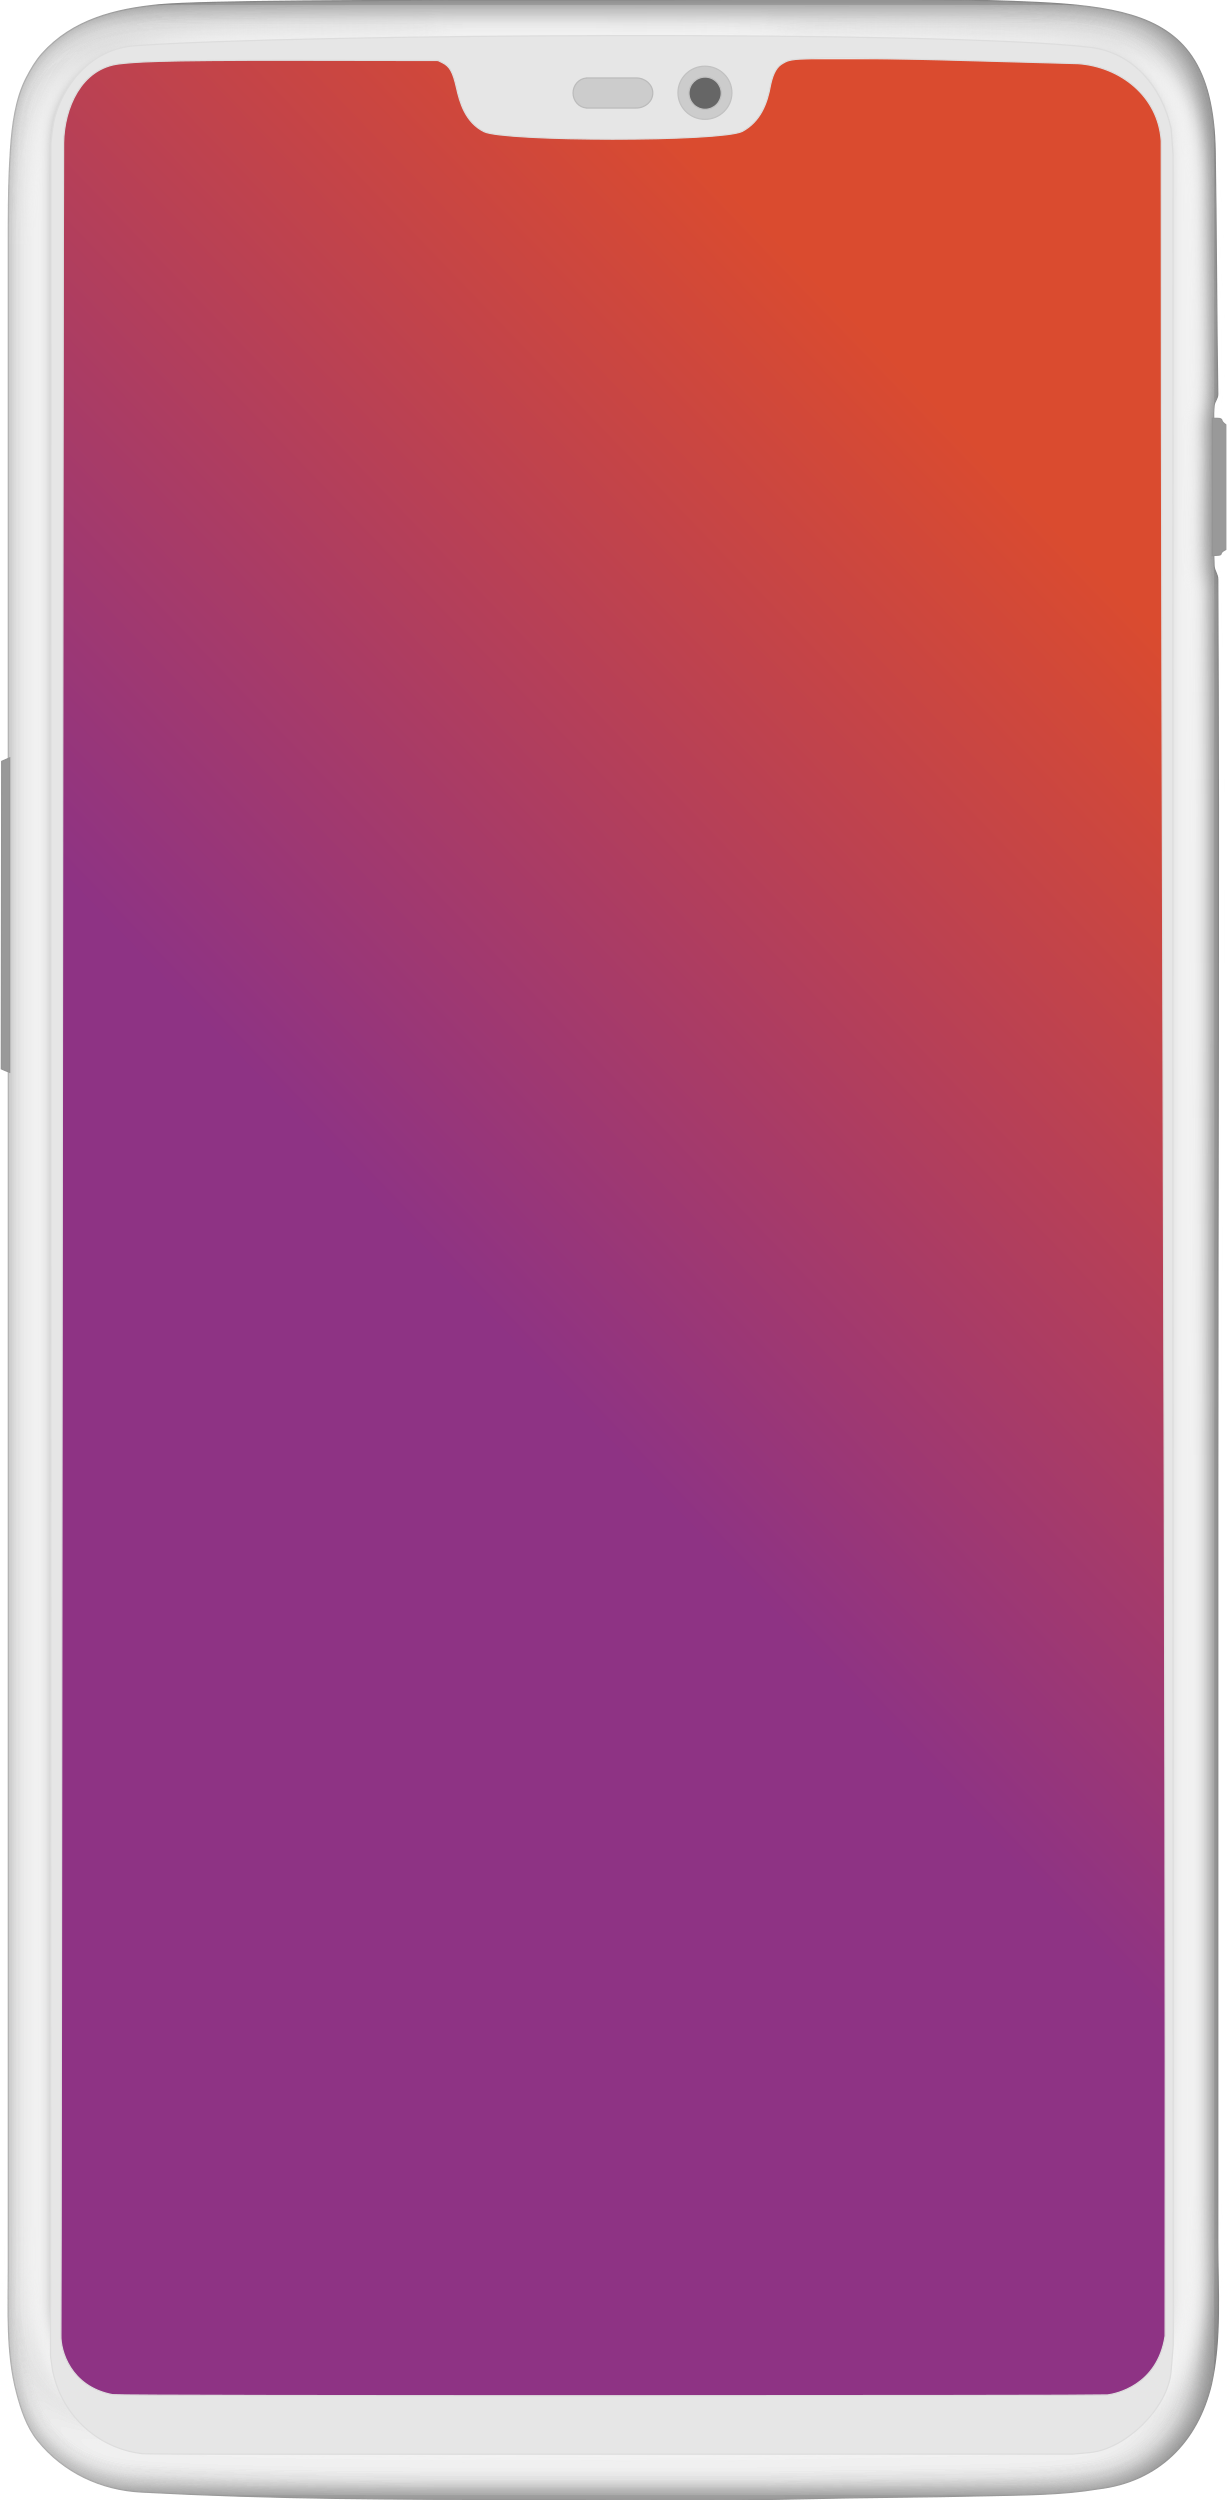
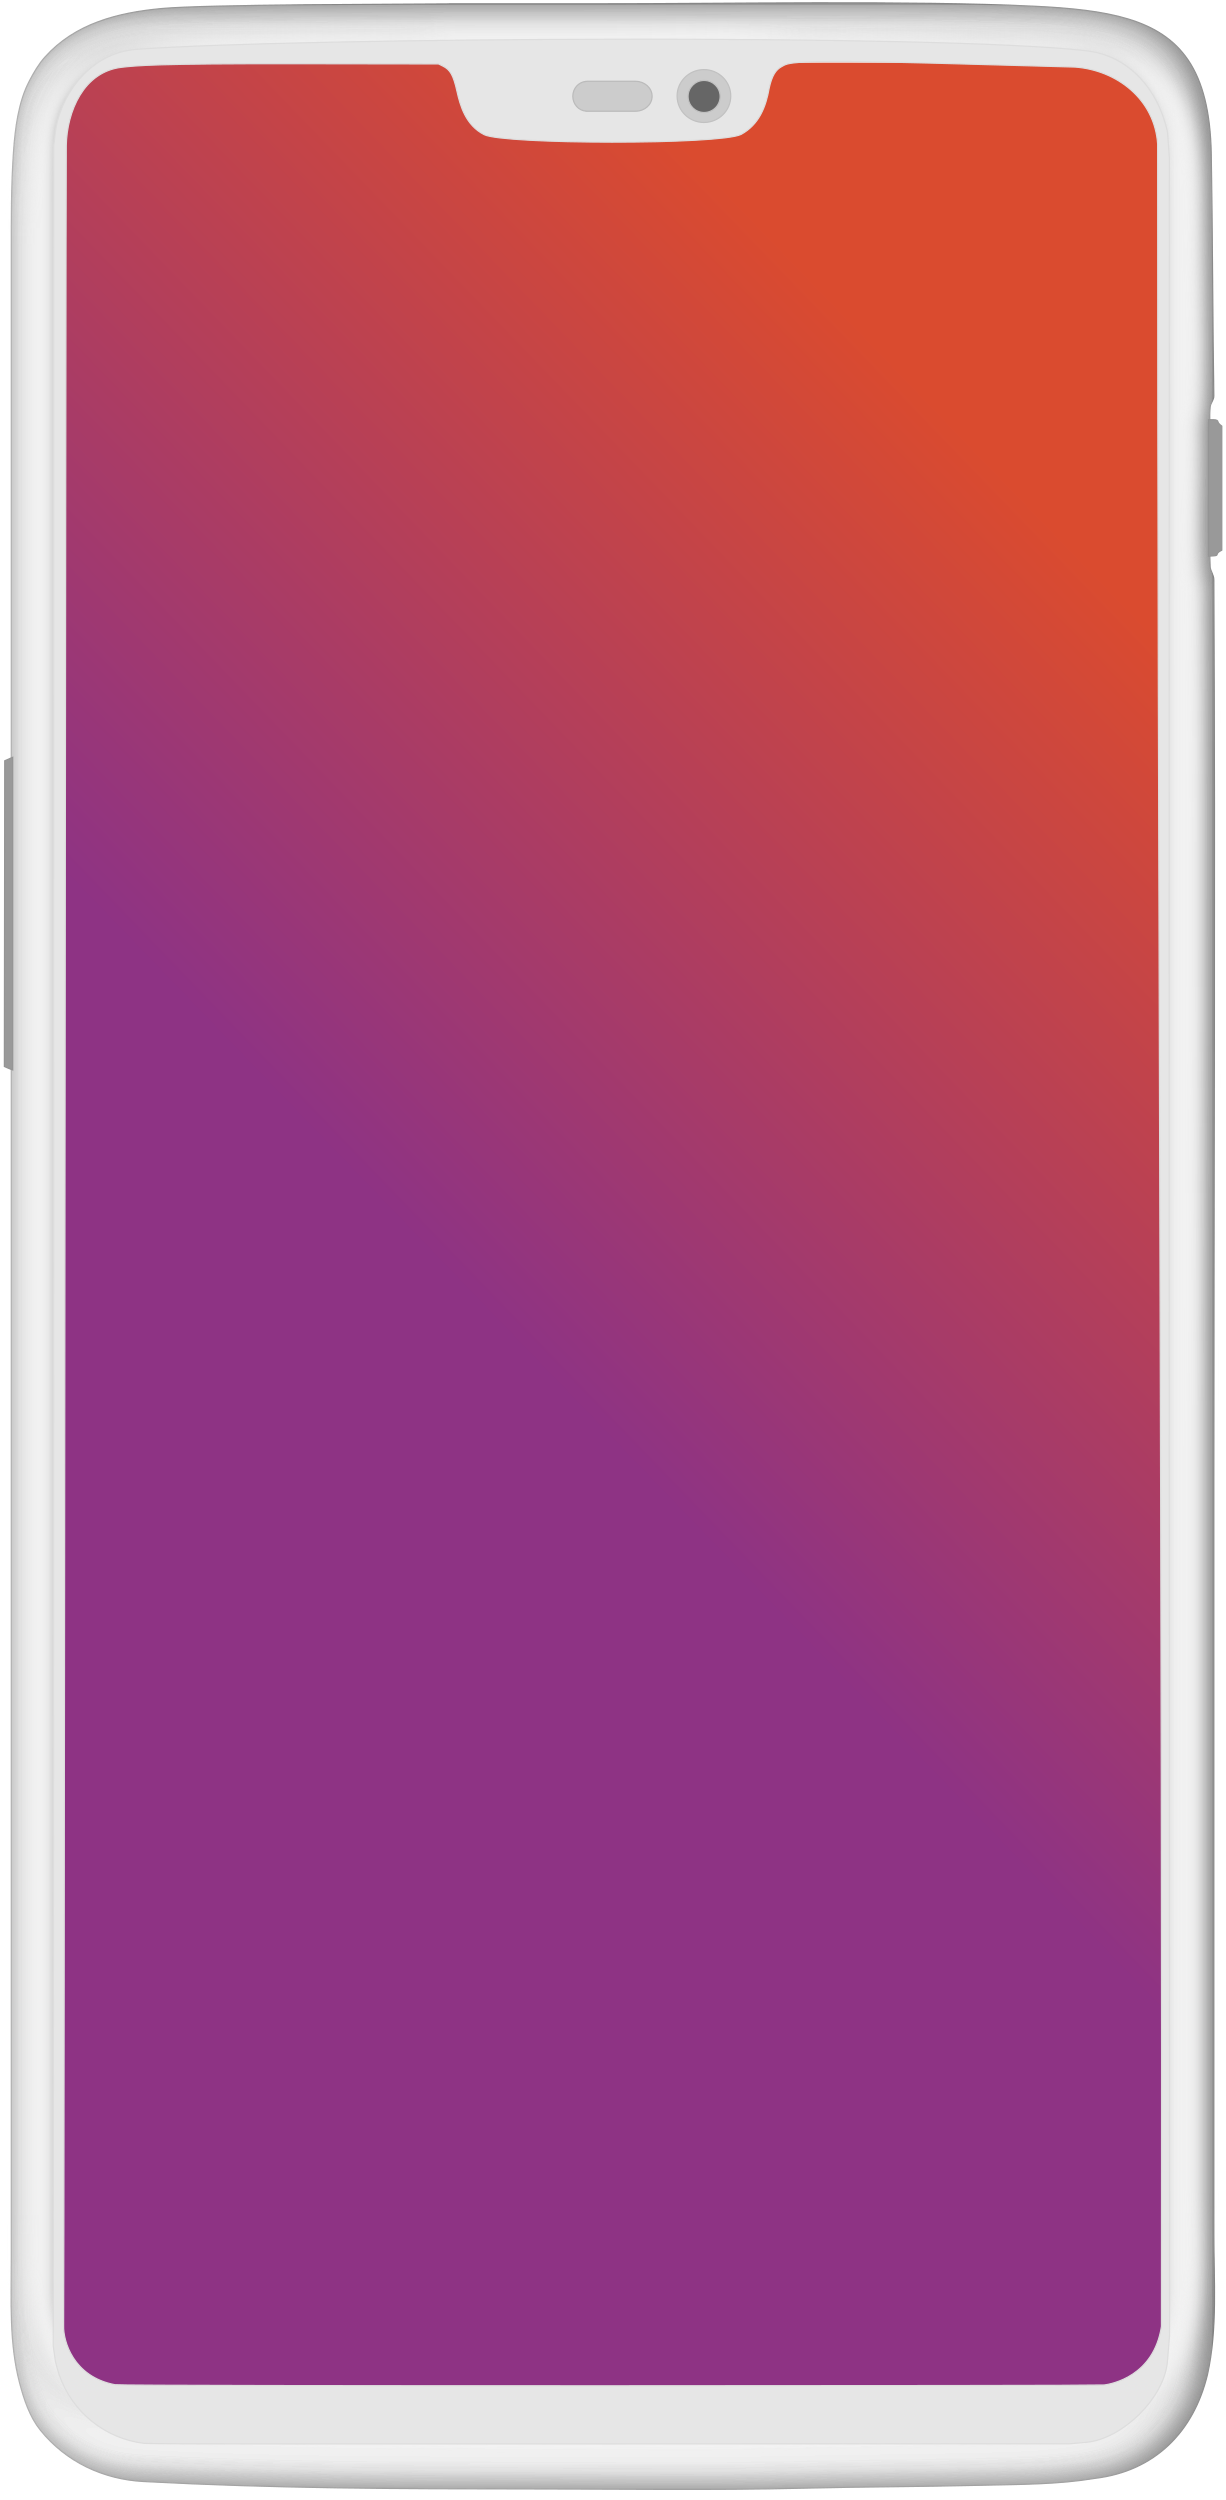
- <svg xmlns="http://www.w3.org/2000/svg" xmlns:xlink="http://www.w3.org/1999/xlink" width="97.984mm" height="199.639mm" viewBox="0 0 97.984 199.639" version="1.1" id="svg1" xml:space="preserve">
+ <svg xmlns="http://www.w3.org/2000/svg" xmlns:xlink="http://www.w3.org/1999/xlink" width="72.4mm" height="147.639mm" viewBox="0 0 72.4 147.639" version="1.1" id="svg1" xml:space="preserve">
  <defs id="defs1">
    <linearGradient id="linearGradient32">
      <stop style="stop-color:#8e3384;stop-opacity:0.749;" offset="0" id="stop1" />
      <stop style="stop-color:#da4c30;stop-opacity:1;" offset="1" id="stop2" />
    </linearGradient>
    <linearGradient id="linearGradient32-1">
      <stop style="stop-color:#8e3384;stop-opacity:1;" offset="0" id="stop32" />
      <stop style="stop-color:#da4b2f;stop-opacity:1;" offset="1" id="stop35" />
    </linearGradient>
    <linearGradient id="linearGradient15">
      <stop style="stop-color:#dc4d2f;stop-opacity:1;" offset="0" id="stop15" />
      <stop style="stop-color:#8d3385;stop-opacity:0;" offset="1" id="stop16" />
    </linearGradient>
    <linearGradient xlink:href="#linearGradient15" id="linearGradient16" x1="59.034" y1="132.827" x2="114.446" y2="79.449" gradientUnits="userSpaceOnUse" gradientTransform="matrix(0.9991874,0,0,0.9980938,0.4740394,0.9029559)" />
    <linearGradient xlink:href="#linearGradient32-1" id="linearGradient33" x1="59.034" y1="132.827" x2="114.446" y2="79.449" gradientUnits="userSpaceOnUse" gradientTransform="matrix(0.9991874,0,0,0.9980938,0.4740394,0.9029559)" />
-     <filter style="color-interpolation-filters:sRGB;" id="filter24" x="-0.044" y="-0.022" width="1.082" height="1.04">
+     <filter style="color-interpolation-filters:sRGB" id="filter24" x="-0.044" y="-0.022" width="1.082" height="1.04">
      <feFlood result="flood" in="SourceGraphic" flood-opacity="0.498" flood-color="rgb(218,41,41)" id="feFlood23" />
      <feGaussianBlur result="blur" in="SourceGraphic" stdDeviation="1.5" id="feGaussianBlur23" />
      <feOffset result="offset" in="blur" dx="-0.703" dy="-0.703" id="feOffset23" />
      <feComposite result="comp1" operator="out" in="flood" in2="offset" id="feComposite23" />
      <feComposite result="comp2" operator="atop" in="comp1" in2="SourceGraphic" id="feComposite24" />
    </filter>
-     <filter style="color-interpolation-filters:sRGB;" id="filter63" x="-0.187" y="-0.08" width="1.339" height="1.157">
+     <filter style="color-interpolation-filters:sRGB" id="filter63" x="-0.187" y="-0.08" width="1.339" height="1.157">
      <feFlood result="flood" in="SourceGraphic" flood-opacity="0.498" flood-color="rgb(204,204,204)" id="feFlood62" />
      <feGaussianBlur result="blur" in="SourceGraphic" stdDeviation="0.9" id="feGaussianBlur62" />
      <feOffset result="offset" in="blur" dx="-0.4" dy="-0.4" id="feOffset62" />
      <feComposite result="comp1" operator="out" in="flood" in2="offset" id="feComposite62" />
      <feComposite result="fbSourceGraphic" operator="atop" in="comp1" in2="SourceGraphic" id="feComposite63" />
      <feColorMatrix result="fbSourceGraphicAlpha" in="fbSourceGraphic" values="0 0 0 -1 0 0 0 0 -1 0 0 0 0 -1 0 0 0 0 1 0" id="feColorMatrix63" />
      <feFlood id="feFlood63" result="flood" in="fbSourceGraphic" flood-opacity="0.498" flood-color="rgb(173,173,173)" />
      <feGaussianBlur id="feGaussianBlur63" result="blur" in="fbSourceGraphic" stdDeviation="0.9" />
      <feOffset id="feOffset63" result="offset" in="blur" dx="-0.4" dy="-0.4" />
      <feComposite id="feComposite64" result="comp1" operator="out" in="flood" in2="offset" />
      <feComposite id="feComposite65" result="fbSourceGraphic" operator="atop" in="comp1" in2="fbSourceGraphic" />
      <feColorMatrix result="fbSourceGraphicAlpha" in="fbSourceGraphic" values="0 0 0 -1 0 0 0 0 -1 0 0 0 0 -1 0 0 0 0 1 0" id="feColorMatrix72" />
      <feFlood id="feFlood72" result="flood" in="fbSourceGraphic" flood-opacity="0.498" flood-color="rgb(176,176,176)" />
      <feGaussianBlur id="feGaussianBlur72" result="blur" in="fbSourceGraphic" stdDeviation="0.9" />
      <feOffset id="feOffset72" result="offset" in="blur" dx="-0.4" dy="-0.4" />
      <feComposite id="feComposite72" result="comp1" operator="out" in="flood" in2="offset" />
      <feComposite id="feComposite73" result="fbSourceGraphic" operator="atop" in="comp1" in2="fbSourceGraphic" />
      <feColorMatrix result="fbSourceGraphicAlpha" in="fbSourceGraphic" values="0 0 0 -1 0 0 0 0 -1 0 0 0 0 -1 0 0 0 0 1 0" id="feColorMatrix1" />
      <feFlood id="feFlood1" result="flood" in="fbSourceGraphic" flood-opacity="0.176" flood-color="rgb(15,15,15)" />
      <feGaussianBlur id="feGaussianBlur1" result="blur" in="fbSourceGraphic" stdDeviation="1.7" />
      <feOffset id="feOffset1" result="offset" in="blur" dx="-1.1" dy="0.4" />
      <feComposite id="feComposite1" result="comp1" operator="out" in="flood" in2="offset" />
      <feComposite id="feComposite2" result="fbSourceGraphic" operator="atop" in="comp1" in2="fbSourceGraphic" />
      <feColorMatrix result="fbSourceGraphicAlpha" in="fbSourceGraphic" values="0 0 0 -1 0 0 0 0 -1 0 0 0 0 -1 0 0 0 0 1 0" id="feColorMatrix6" />
      <feFlood id="feFlood6" result="flood" in="fbSourceGraphic" flood-opacity="0.176" flood-color="rgb(15,15,15)" />
      <feGaussianBlur id="feGaussianBlur6" result="blur" in="fbSourceGraphic" stdDeviation="1.7" />
      <feOffset id="feOffset6" result="offset" in="blur" dx="-1.1" dy="0.4" />
      <feComposite id="feComposite6" result="comp1" operator="out" in="flood" in2="offset" />
      <feComposite id="feComposite7" result="comp2" operator="atop" in="comp1" in2="fbSourceGraphic" />
    </filter>
    <filter style="color-interpolation-filters:sRGB" id="filter65" x="-0.016" y="-0.008" width="1.033" height="1.016">
      <feGaussianBlur stdDeviation="0.644" id="feGaussianBlur65" />
    </filter>
  </defs>
  <g id="layer1" transform="translate(-40.30819,-48.52261)" style="display:inline">
-     <path style="display:inline;fill:#f2f2f2;stroke:#cbcbcb;stroke-width:0.1;stroke-dasharray:none;stroke-opacity:1;filter:url(#filter63)" d="m 76.082,48.532 c -3.642,0.043 -19.46,0.03 -23.086,0.376 -3.463,0.331 -6.9,1.184 -9.331,3.906 -0.507,0.568 -0.892,1.237 -1.243,1.908 -0.888,1.693 -1.148,3.854 -1.276,5.723 -0.188,2.74 -0.174,5.476 -0.174,8.227 v 27.901 102.661 30.465 c 0,3.292 -0.18,6.685 0.663,9.896 0.349,1.327 0.804,2.731 1.681,3.816 2.077,2.568 5.075,3.941 8.259,4.112 10.593,0.567 20.597,0.59 30.951,0.598 7.309,0 14.636,0.12 21.939,-0.059 4.834,-0.118 9.659,-0.12 14.487,-0.238 3.029,-0.074 6.062,-0.053 9.062,-0.554 4.807,-0.574 7.927,-3.749 9.028,-8.329 0.817,-3.678 0.511,-7.577 0.511,-11.327 v -60.512 c 0,-24.107 0.125,-48.216 -5e-5,-72.316 -0.002,-0.415 -0.28,-0.683 -0.297,-1.073 -0.145,-3.444 -0.001,-6.926 -0.001,-10.373 0,-0.801 -0.079,-1.648 0.006,-2.444 0.035,-0.329 0.296,-0.549 0.291,-0.894 -0.089,-5.575 -0.108,-13.81 -0.205,-19.381 -0.059,-3.435 -0.691,-5.865 -1.864,-7.592 -2.235,-3.29 -6.434,-4.029 -12.382,-4.312 -9.922,-0.473 -25.274,-0.185 -35.209,-0.193 H 76.087 m 28.199,4.011 c 2.163,-0.256 4.497,-0.017 6.677,-0.017 H 124.258 c 2.681,0 5.788,0.16 7.43,2.583 1.956,2.886 2.108,6.927 2.108,10.354 v 24.682 97.892 39.526 5.127 c 0,1.137 0.079,2.287 -0.207,3.398 -0.517,2.009 -2.202,3.581 -4.264,3.909 -2.242,0.356 -4.707,0.086 -6.975,0.086 H 108.936 67.443 52.956 c -2.203,0 -4.736,0.316 -6.498,-1.317 -1.698,-1.573 -1.729,-3.752 -1.729,-5.897 V 227.613 198.103 92.043 65.514 c 0,-3.337 -0.22,-8.052 2.263,-10.731 2.07,-2.233 4.926,-2.206 7.745,-2.206 h 13.839 4.65 c 0.738,0 1.629,-0.137 2.325,0.148 1.359,0.555 1.255,2.745 1.808,3.906 0.848,1.785 2.723,2.161 4.512,2.205 3.85,0.094 7.714,8.73e-4 11.566,8.73e-4 1.861,0 4.2,0.326 5.962,-0.385 1.035,-0.418 1.808,-1.261 2.202,-2.298 0.396,-1.042 0.285,-2.692 1.375,-3.317 0.389,-0.223 0.876,-0.251 1.312,-0.303 z" id="path8" />
-     <path id="path61" style="display:inline;mix-blend-mode:normal;fill:#f2f2f2;stroke:none;stroke-width:0.979;filter:url(#filter65)" d="m 76.369,50.655 -11.961,0.117 c -3.565,0.042 -7.187,0.117 -10.735,0.456 -3.389,0.324 -6.655,0.964 -9.033,3.627 -0.496,0.555 -0.872,1.211 -1.216,1.867 -0.869,1.657 -1.124,3.771 -1.25,5.601 -0.184,2.682 -0.169,5.359 -0.169,8.051 v 27.305 100.468 29.814 c 0,3.221 -0.177,6.542 0.649,9.685 0.341,1.299 0.787,2.673 1.645,3.734 2.032,2.514 4.885,3.487 7.975,3.917 4.183,0.581 8.405,0.177 12.602,0.464 2.286,0.157 4.593,0.056 6.885,0.112 3.633,0.089 7.27,0.116 10.91,0.116 7.153,0 14.324,0.117 21.471,-0.058 4.731,-0.116 9.453,-0.117 14.177,-0.233 2.964,-0.073 5.933,-0.052 8.868,-0.543 1.263,-0.211 2.524,-0.505 3.676,-1.081 0.775,-0.387 1.506,-0.856 2.159,-1.428 1.712,-1.502 2.518,-3.473 3,-5.643 0.799,-3.6 0.5,-7.415 0.5,-11.085 V 166.701 c 0,-23.592 0.123,-47.185 0,-70.771 -0.002,-0.406 -0.274,-0.669 -0.29,-1.05 -0.142,-3.37 -0.001,-6.778 -0.001,-10.152 0,-0.784 -0.077,-1.613 0.006,-2.392 0.035,-0.322 0.274,-0.537 0.284,-0.875 0.163,-5.456 -0.031,-10.943 -0.057,-16.395 -0.017,-3.443 -0.181,-7.758 -2.743,-10.385 -4.383,-4.493 -10.954,-3.351 -16.627,-3.739 -9.718,-0.252 -19.449,-0.279 -29.172,-0.287 z m -24.963,2.224 h 75.495 c 3.802,0 6.863,3.081 6.863,6.909 V 234.742 c 0,3.828 -3.061,6.909 -6.863,6.909 H 51.406 c -3.802,0 -6.863,-3.081 -6.863,-6.909 V 59.789 c 0,-3.828 3.061,-6.909 6.863,-6.909 z" transform="matrix(1,0,0,0.9882277,0,0.5781367)" />
-     <rect style="display:inline;fill:url(#linearGradient33);fill-opacity:1;stroke:url(#linearGradient16);stroke-width:0.249;stroke-dasharray:none" id="rect15" width="88.612" height="188.455" x="44.899" y="53.253" ry="6.398" />
-     <path style="display:inline;fill:#999999;fill-opacity:1;stroke-width:0.1;stroke-dasharray:none;stroke:#949494;stroke-opacity:1" d="m 41.081,134.15 -0.37,-0.145 -0.296,-0.131 0.015,-12.276 0.015,-12.276 0.312,-0.137 0.324,-0.142 z m 96.042,-52.223 c 0.11,0.002 0.125,0.004 0.402,0.004 0.28,-3.24e-4 0.343,0.075 0.362,0.171 0.012,0.064 0.086,0.166 0.164,0.228 l 0.142,0.112 v 9.962 l -0.176,0.101 c -0.097,0.056 -0.184,0.155 -0.193,0.221 -0.014,0.099 -0.07,0.123 -0.33,0.138 l -0.372,0.023 z" id="path1" />
-     <path style="display:inline;fill:#e6e6e6;stroke:#dddddd;stroke-width:0.1;stroke-dasharray:none;stroke-opacity:1" d="m 51.668,244.464 c -3.136,-0.366 -5.787,-2.487 -6.838,-5.471 -0.101,-0.287 -0.244,-0.794 -0.318,-1.127 l -0.17,-1.207 c 0.039,-58.915 0.036,-117.831 0.036,-176.746 l 0.133,-1.11 c 0.297,-2.489 2.438,-6.322 6.558,-6.625 12.908,-0.947 64.488,-1.257 76.273,0.122 3.424,0.401 5.741,3.126 6.487,6.497 l 0.153,2.062 c -0.035,58.302 -0.007,116.604 0.017,174.906 l -0.17,2.101 c -0.239,2.953 -3.625,6.261 -6.548,6.514 l -1.323,0.115 -37.051,0.008 c -20.549,0.005 -35.483,0.023 -37.24,-0.039 z m 77.055,-4.684 c 0.647,-0.084 4.012,-0.711 4.626,-4.713 0.084,-58.515 -0.315,-116.875 -0.307,-175.287 -0.235,-3.586 -3.271,-5.93 -6.627,-6.177 L 115.223,53.294 C 103.16,52.96 103.376,53.289 102.85,53.561 c -0.495,0.256 -0.797,0.772 -1.006,1.719 -0.263,1.531 -0.826,2.951 -2.262,3.732 -1.715,0.847 -19.059,0.807 -20.622,0.022 -1.499,-0.753 -1.938,-2.343 -2.196,-3.495 -0.287,-1.281 -0.536,-1.724 -1.136,-2.019 l -0.341,-0.168 -11.191,-0.018 c -11.695,-0.018 -13.081,0.157 -14.232,0.283 -3.099,0.338 -4.431,3.577 -4.478,6.306 -0.041,2.397 -0.173,173.551 -0.215,175.116 -0.031,1.15 0.73,4.069 4.122,4.712 0.703,0.133 78.952,0.09 79.43,0.028 z" id="path2" />
-     <g id="g15" transform="translate(0.01821917,0.6567109)" style="display:inline;stroke-width:0.1;stroke-dasharray:none;stroke:#c1c1c1;stroke-opacity:1">
-       <ellipse style="fill:#cccccc;stroke-width:0.1;stroke-dasharray:none;stroke:#c1c1c1;stroke-opacity:1" id="path14" cx="96.583" cy="55.274" rx="2.154" ry="2.122" />
-       <circle style="fill:#666666;stroke-width:0.1;stroke-dasharray:none;stroke:#c1c1c1;stroke-opacity:1" id="path15" cx="96.597" cy="55.309" r="1.289" />
+     <g id="g1" transform="matrix(0.7352847,0,0,0.7352812,10.8501,13.06915)">
+       <path style="display:inline;fill:#f2f2f2;stroke:#cbcbcb;stroke-width:0.1;stroke-dasharray:none;stroke-opacity:1;filter:url(#filter63)" d="m 76.082,48.532 c -3.642,0.043 -19.46,0.03 -23.086,0.376 -3.463,0.331 -6.9,1.184 -9.331,3.906 -0.507,0.568 -0.892,1.237 -1.243,1.908 -0.888,1.693 -1.148,3.854 -1.276,5.723 -0.188,2.74 -0.174,5.476 -0.174,8.227 v 27.901 102.661 30.465 c 0,3.292 -0.18,6.685 0.663,9.896 0.349,1.327 0.804,2.731 1.681,3.816 2.077,2.568 5.075,3.941 8.259,4.112 10.593,0.567 20.597,0.59 30.951,0.598 7.309,0 14.636,0.12 21.939,-0.059 4.834,-0.118 9.659,-0.12 14.487,-0.238 3.029,-0.074 6.062,-0.053 9.062,-0.554 4.807,-0.574 7.927,-3.749 9.028,-8.329 0.817,-3.678 0.511,-7.577 0.511,-11.327 v -60.512 c 0,-24.107 0.125,-48.216 -5e-5,-72.316 -0.002,-0.415 -0.28,-0.683 -0.297,-1.073 -0.145,-3.444 -0.001,-6.926 -0.001,-10.373 0,-0.801 -0.079,-1.648 0.006,-2.444 0.035,-0.329 0.296,-0.549 0.291,-0.894 -0.089,-5.575 -0.108,-13.81 -0.205,-19.381 -0.059,-3.435 -0.691,-5.865 -1.864,-7.592 -2.235,-3.29 -6.434,-4.029 -12.382,-4.312 -9.922,-0.473 -25.274,-0.185 -35.209,-0.193 H 76.087 m 28.199,4.011 c 2.163,-0.256 4.497,-0.017 6.677,-0.017 H 124.258 c 2.681,0 5.788,0.16 7.43,2.583 1.956,2.886 2.108,6.927 2.108,10.354 v 24.682 97.892 39.526 5.127 c 0,1.137 0.079,2.287 -0.207,3.398 -0.517,2.009 -2.202,3.581 -4.264,3.909 -2.242,0.356 -4.707,0.086 -6.975,0.086 H 108.936 67.443 52.956 c -2.203,0 -4.736,0.316 -6.498,-1.317 -1.698,-1.573 -1.729,-3.752 -1.729,-5.897 V 227.613 198.103 92.043 65.514 c 0,-3.337 -0.22,-8.052 2.263,-10.731 2.07,-2.233 4.926,-2.206 7.745,-2.206 h 13.839 4.65 c 0.738,0 1.629,-0.137 2.325,0.148 1.359,0.555 1.255,2.745 1.808,3.906 0.848,1.785 2.723,2.161 4.512,2.205 3.85,0.094 7.714,8.73e-4 11.566,8.73e-4 1.861,0 4.2,0.326 5.962,-0.385 1.035,-0.418 1.808,-1.261 2.202,-2.298 0.396,-1.042 0.285,-2.692 1.375,-3.317 0.389,-0.223 0.876,-0.251 1.312,-0.303 z" id="path8" />
+       <path id="path61" style="display:inline;mix-blend-mode:normal;fill:#f2f2f2;stroke:none;stroke-width:0.979;filter:url(#filter65)" d="m 76.369,50.655 -11.961,0.117 c -3.565,0.042 -7.187,0.117 -10.735,0.456 -3.389,0.324 -6.655,0.964 -9.033,3.627 -0.496,0.555 -0.872,1.211 -1.216,1.867 -0.869,1.657 -1.124,3.771 -1.25,5.601 -0.184,2.682 -0.169,5.359 -0.169,8.051 v 27.305 100.468 29.814 c 0,3.221 -0.177,6.542 0.649,9.685 0.341,1.299 0.787,2.673 1.645,3.734 2.032,2.514 4.885,3.487 7.975,3.917 4.183,0.581 8.405,0.177 12.602,0.464 2.286,0.157 4.593,0.056 6.885,0.112 3.633,0.089 7.27,0.116 10.91,0.116 7.153,0 14.324,0.117 21.471,-0.058 4.731,-0.116 9.453,-0.117 14.177,-0.233 2.964,-0.073 5.933,-0.052 8.868,-0.543 1.263,-0.211 2.524,-0.505 3.676,-1.081 0.775,-0.387 1.506,-0.856 2.159,-1.428 1.712,-1.502 2.518,-3.473 3,-5.643 0.799,-3.6 0.5,-7.415 0.5,-11.085 V 166.701 c 0,-23.592 0.123,-47.185 0,-70.771 -0.002,-0.406 -0.274,-0.669 -0.29,-1.05 -0.142,-3.37 -0.001,-6.778 -0.001,-10.152 0,-0.784 -0.077,-1.613 0.006,-2.392 0.035,-0.322 0.274,-0.537 0.284,-0.875 0.163,-5.456 -0.031,-10.943 -0.057,-16.395 -0.017,-3.443 -0.181,-7.758 -2.743,-10.385 -4.383,-4.493 -10.954,-3.351 -16.627,-3.739 -9.718,-0.252 -19.449,-0.279 -29.172,-0.287 z m -24.963,2.224 h 75.495 c 3.802,0 6.863,3.081 6.863,6.909 V 234.742 c 0,3.828 -3.061,6.909 -6.863,6.909 H 51.406 c -3.802,0 -6.863,-3.081 -6.863,-6.909 V 59.789 c 0,-3.828 3.061,-6.909 6.863,-6.909 z" transform="matrix(1,0,0,0.9882277,0,0.5781367)" />
+       <rect style="display:inline;fill:url(#linearGradient33);fill-opacity:1;stroke:url(#linearGradient16);stroke-width:0.249;stroke-dasharray:none" id="rect15" width="88.612" height="188.455" x="44.899" y="53.253" ry="6.398" />
+       <path style="display:inline;fill:#999999;fill-opacity:1;stroke:#949494;stroke-width:0.1;stroke-dasharray:none;stroke-opacity:1" d="m 41.081,134.15 -0.37,-0.145 -0.296,-0.131 0.015,-12.276 0.015,-12.276 0.312,-0.137 0.324,-0.142 z m 96.042,-52.223 c 0.11,0.002 0.125,0.004 0.402,0.004 0.28,-3.24e-4 0.343,0.075 0.362,0.171 0.012,0.064 0.086,0.166 0.164,0.228 l 0.142,0.112 v 9.962 l -0.176,0.101 c -0.097,0.056 -0.184,0.155 -0.193,0.221 -0.014,0.099 -0.07,0.123 -0.33,0.138 l -0.372,0.023 z" id="path1" />
+       <path style="display:inline;fill:#e6e6e6;stroke:#dddddd;stroke-width:0.1;stroke-dasharray:none;stroke-opacity:1" d="m 51.668,244.464 c -3.136,-0.366 -5.787,-2.487 -6.838,-5.471 -0.101,-0.287 -0.244,-0.794 -0.318,-1.127 l -0.17,-1.207 c 0.039,-58.915 0.036,-117.831 0.036,-176.746 l 0.133,-1.11 c 0.297,-2.489 2.438,-6.322 6.558,-6.625 12.908,-0.947 64.488,-1.257 76.273,0.122 3.424,0.401 5.741,3.126 6.487,6.497 l 0.153,2.062 c -0.035,58.302 -0.007,116.604 0.017,174.906 l -0.17,2.101 c -0.239,2.953 -3.625,6.261 -6.548,6.514 l -1.323,0.115 -37.051,0.008 c -20.549,0.005 -35.483,0.023 -37.24,-0.039 z m 77.055,-4.684 c 0.647,-0.084 4.012,-0.711 4.626,-4.713 0.084,-58.515 -0.315,-116.875 -0.307,-175.287 -0.235,-3.586 -3.271,-5.93 -6.627,-6.177 L 115.223,53.294 C 103.16,52.96 103.376,53.289 102.85,53.561 c -0.495,0.256 -0.797,0.772 -1.006,1.719 -0.263,1.531 -0.826,2.951 -2.262,3.732 -1.715,0.847 -19.059,0.807 -20.622,0.022 -1.499,-0.753 -1.938,-2.343 -2.196,-3.495 -0.287,-1.281 -0.536,-1.724 -1.136,-2.019 l -0.341,-0.168 -11.191,-0.018 c -11.695,-0.018 -13.081,0.157 -14.232,0.283 -3.099,0.338 -4.431,3.577 -4.478,6.306 -0.041,2.397 -0.173,173.551 -0.215,175.116 -0.031,1.15 0.73,4.069 4.122,4.712 0.703,0.133 78.952,0.09 79.43,0.028 z" id="path2" />
+       <g id="g15" transform="translate(0.01821917,0.6567109)" style="display:inline;stroke:#c1c1c1;stroke-width:0.1;stroke-dasharray:none;stroke-opacity:1">
+         <ellipse style="fill:#cccccc;stroke:#c1c1c1;stroke-width:0.1;stroke-dasharray:none;stroke-opacity:1" id="path14" cx="96.583" cy="55.274" rx="2.154" ry="2.122" />
+         <circle style="fill:#666666;stroke:#c1c1c1;stroke-width:0.1;stroke-dasharray:none;stroke-opacity:1" id="path15" cx="96.597" cy="55.309" r="1.289" />
+       </g>
+       <path id="rect37" style="display:inline;fill:#cccccc;fill-opacity:1;stroke:#bbbbbb;stroke-width:0.1;stroke-dasharray:none;stroke-opacity:1" d="m 87.14,54.75 v 0.006 a 1.141,1.2 0 0 0 -1.07,1.194 1.141,1.2 0 0 0 1.07,1.194 v 0.006 h 3.942 v -0.003 a 1.324,1.2 0 0 0 0.031,0.002 1.324,1.2 0 0 0 1.324,-1.2 1.324,1.2 0 0 0 -1.324,-1.2 1.324,1.2 0 0 0 -0.031,0.002 v -0.002 h -3.87 z" />
    </g>
-     <path id="rect37" style="display:inline;fill:#cccccc;fill-opacity:1;stroke-width:0.1;stroke-dasharray:none;stroke:#bbbbbb;stroke-opacity:1" d="m 87.14,54.75 v 0.006 a 1.141,1.2 0 0 0 -1.07,1.194 1.141,1.2 0 0 0 1.07,1.194 v 0.006 h 3.942 v -0.003 a 1.324,1.2 0 0 0 0.031,0.002 1.324,1.2 0 0 0 1.324,-1.2 1.324,1.2 0 0 0 -1.324,-1.2 1.324,1.2 0 0 0 -0.031,0.002 v -0.002 h -3.87 z" />
+     <rect style="display:none;fill:#f9f9f9;fill-opacity:0.997;stroke-width:0.309;filter:url(#filter24)" id="rect16" width="96.815" height="199.495" x="40.941" y="48.474" ry="12.558" />
  </g>
</svg>
